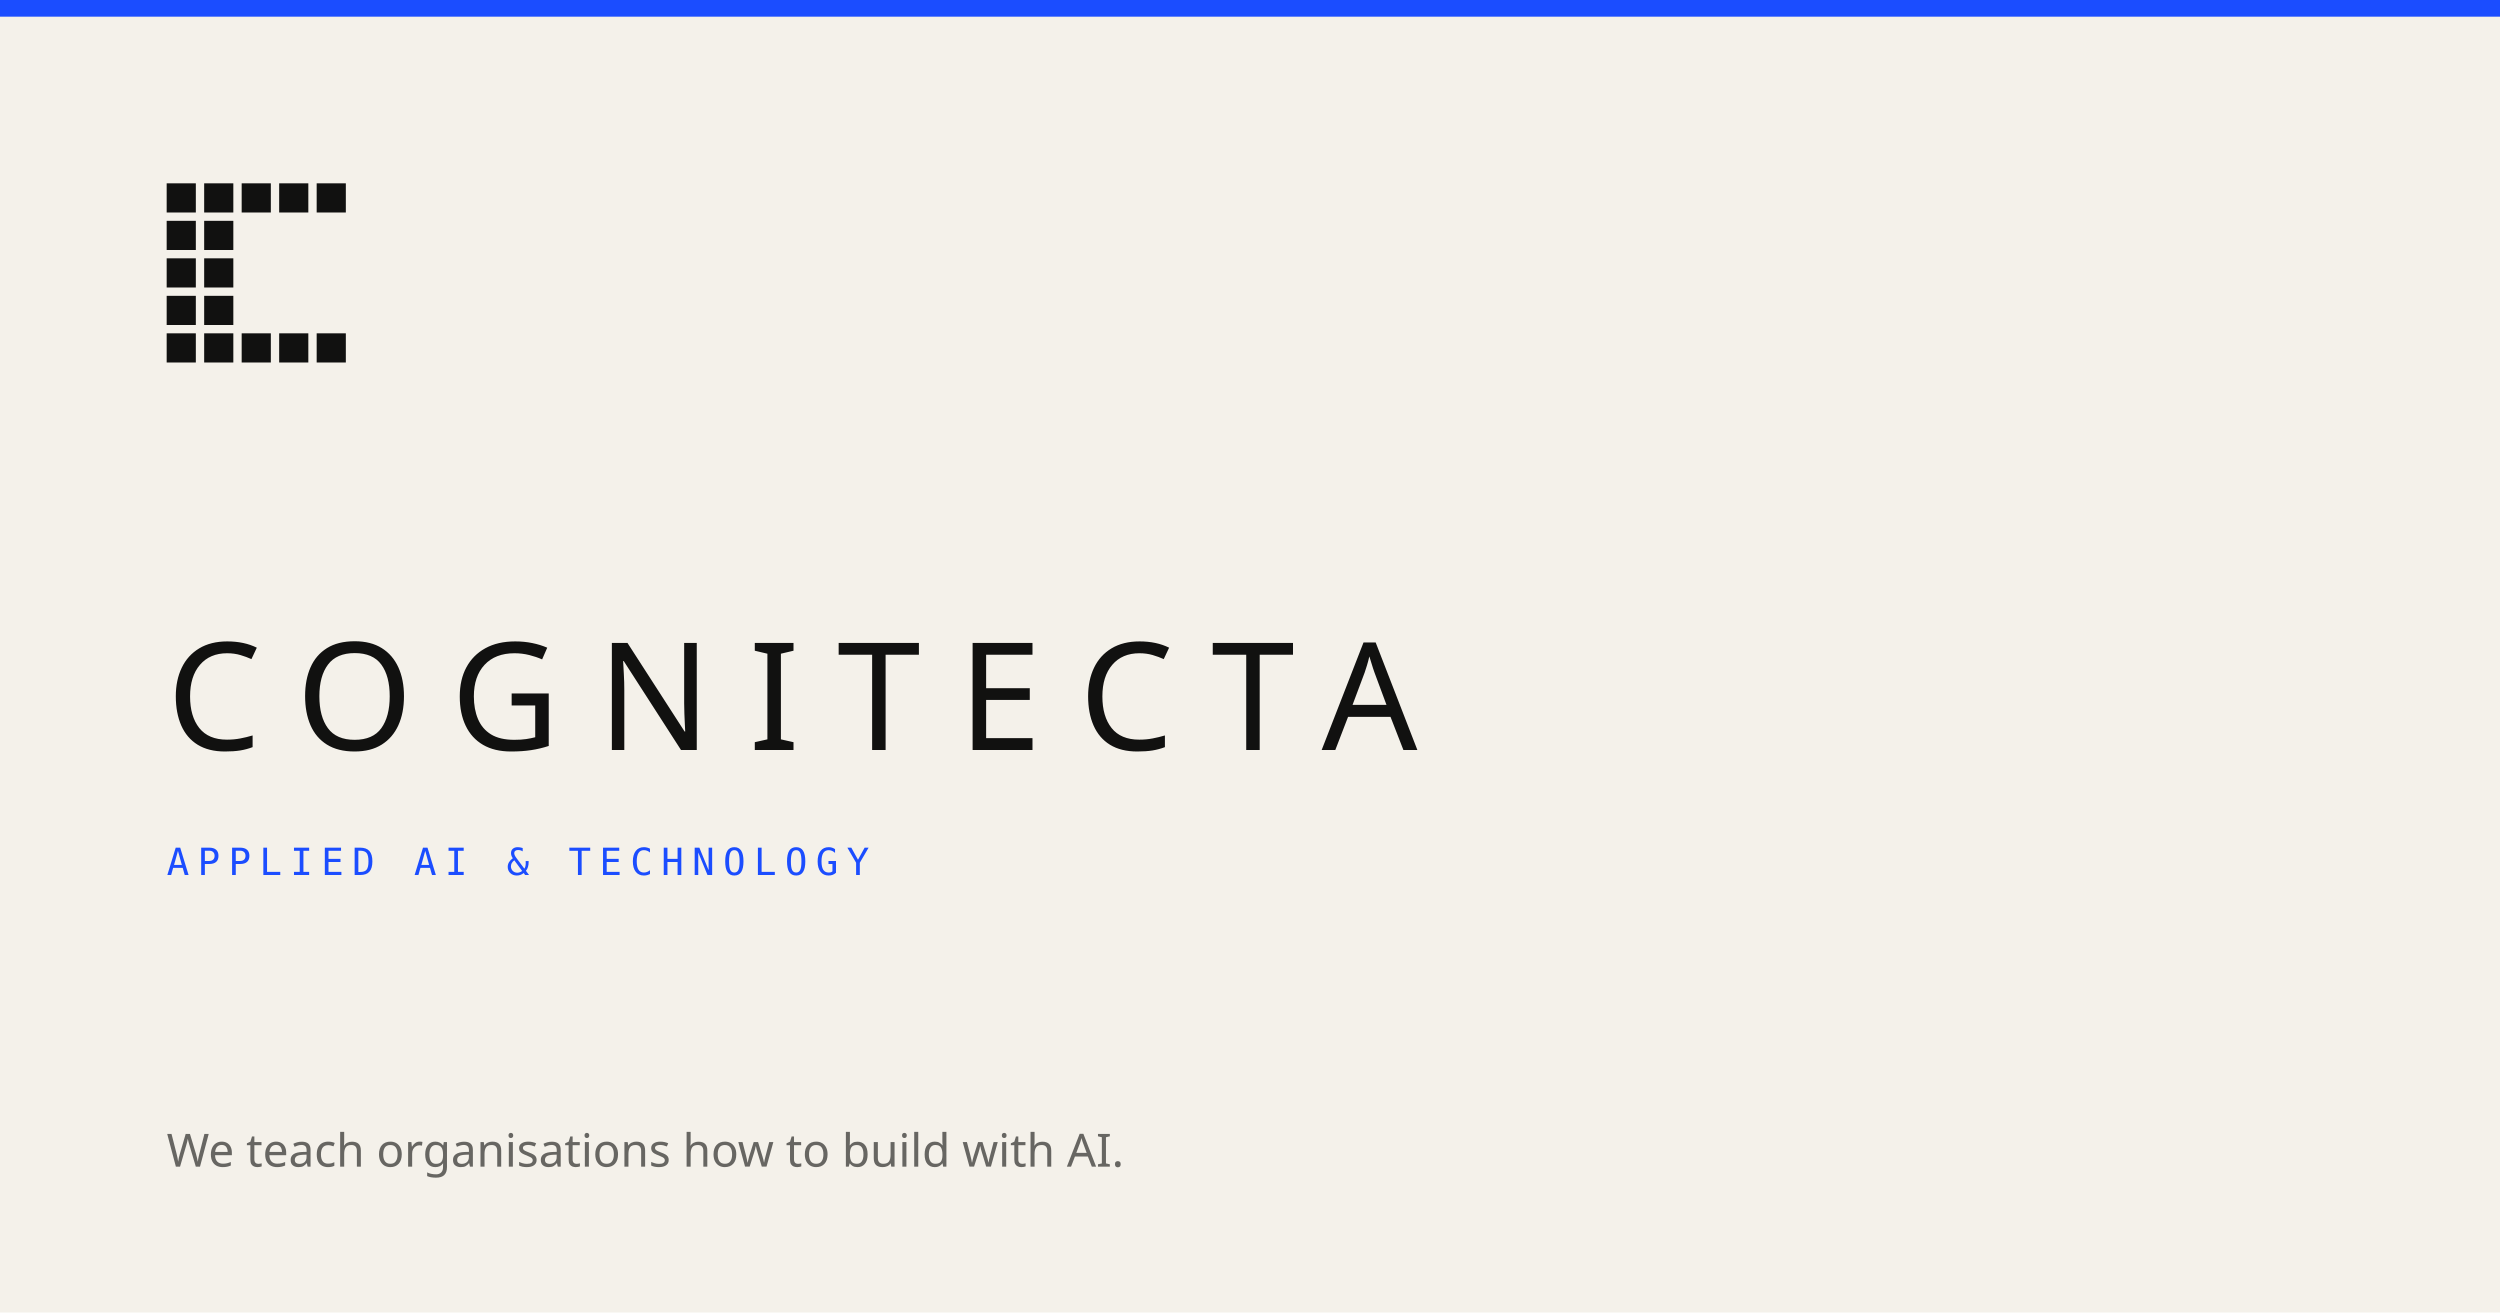
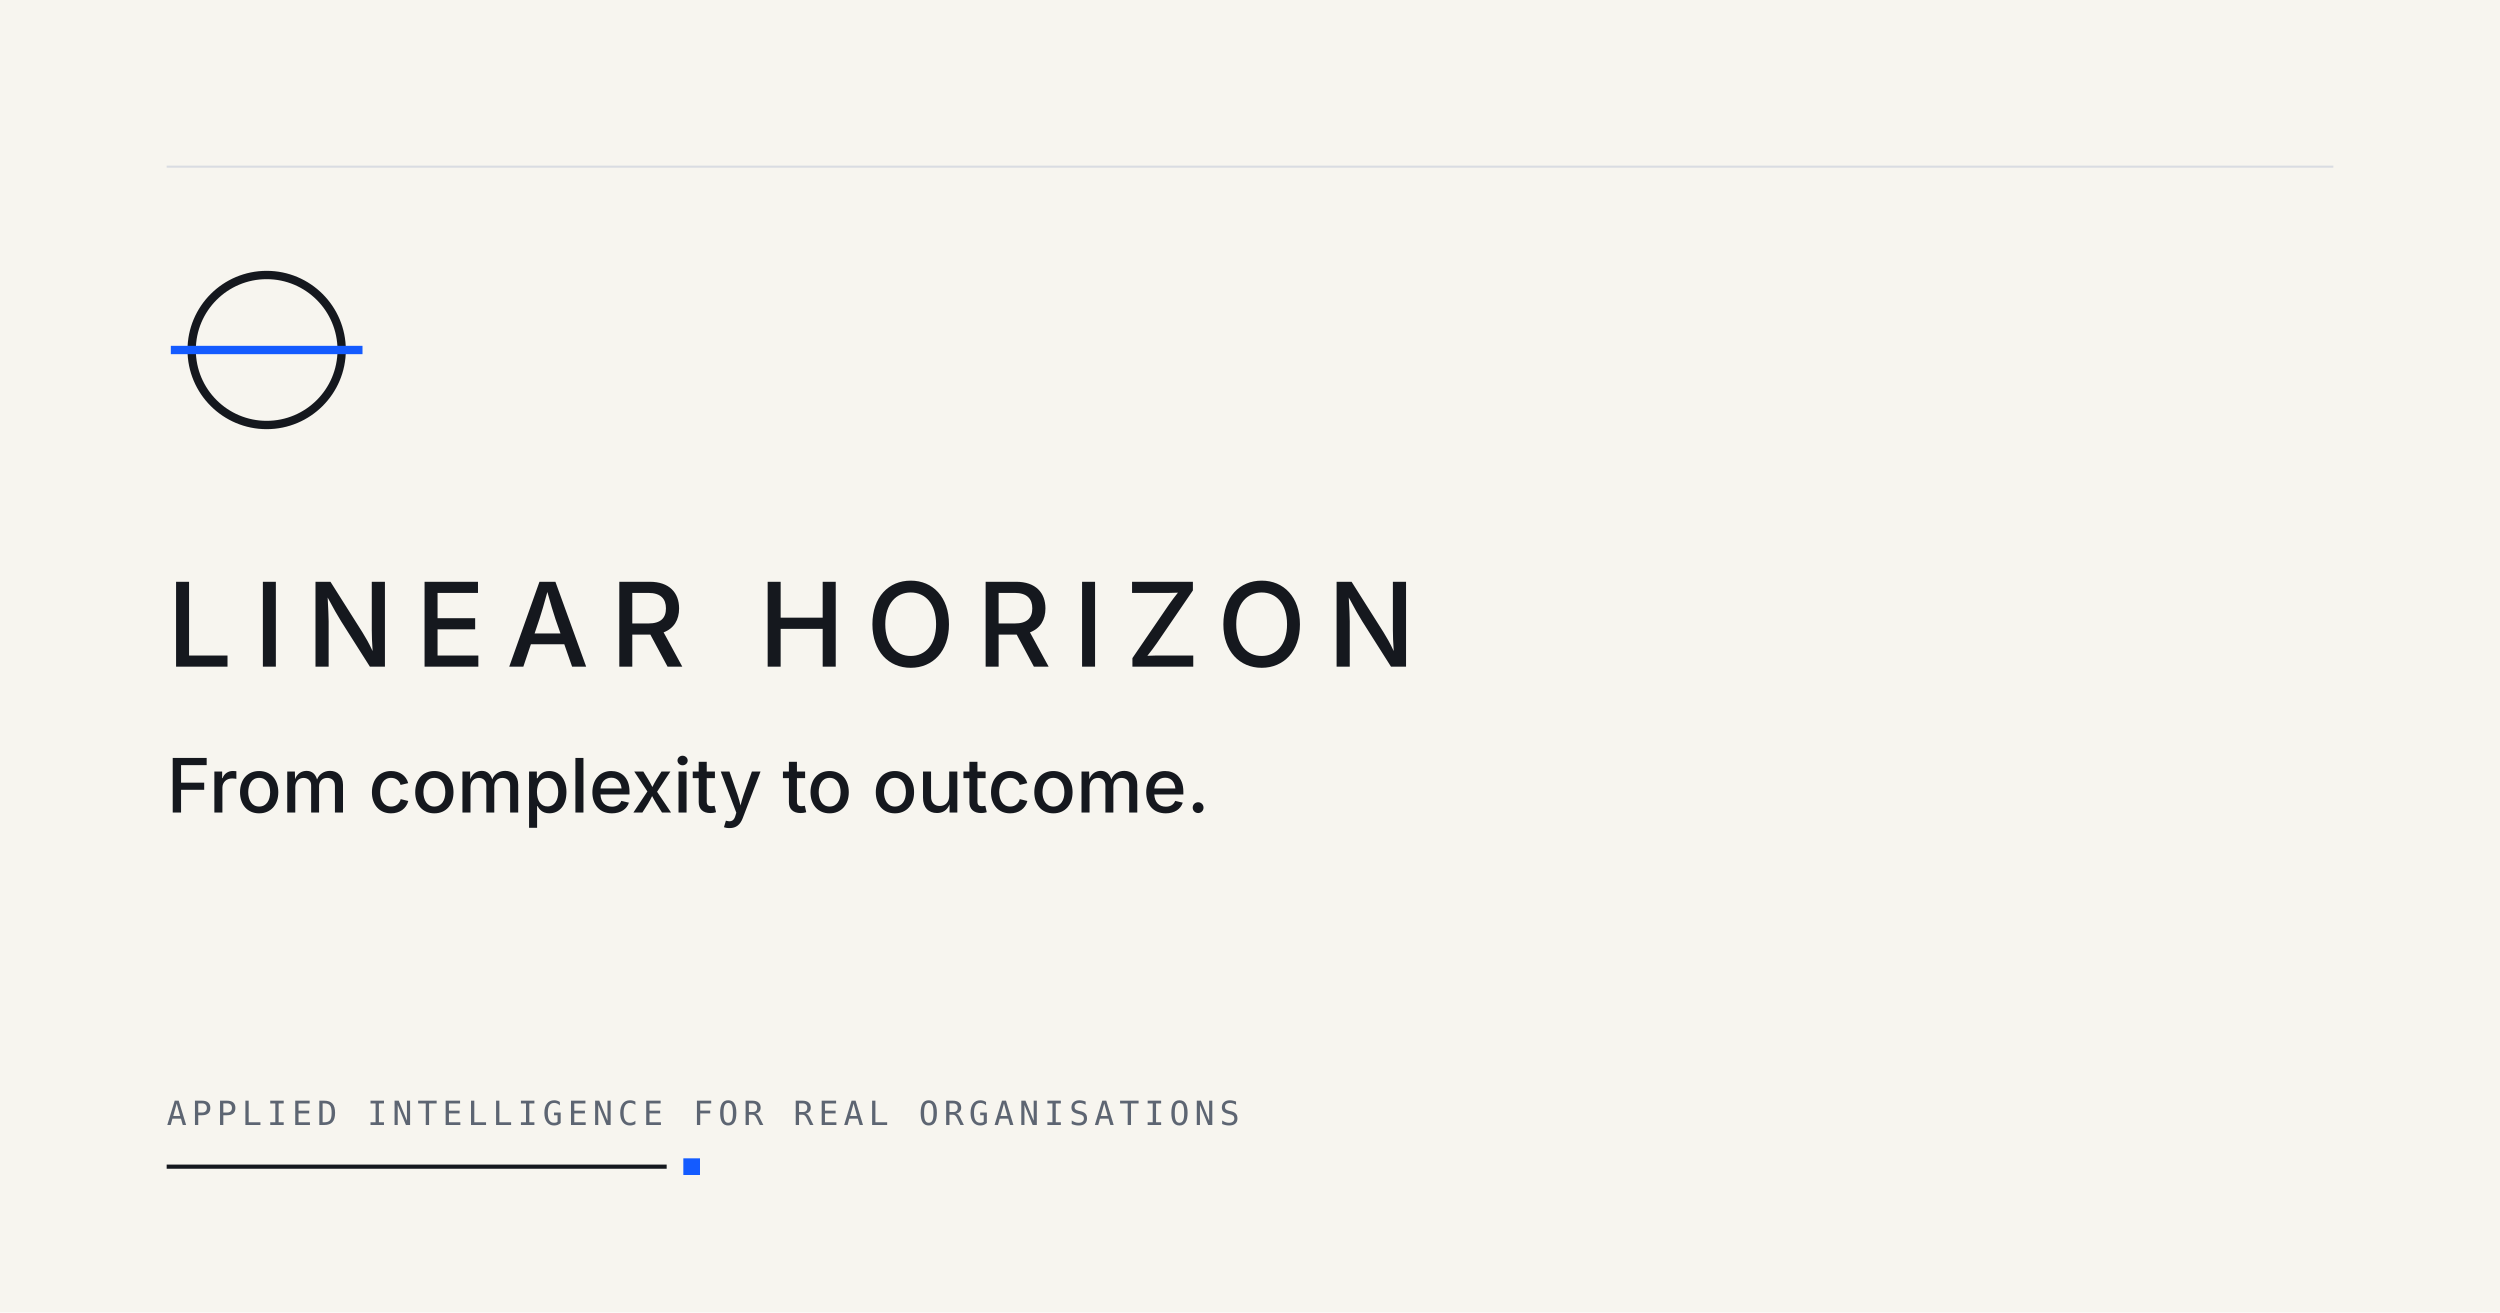
<svg xmlns="http://www.w3.org/2000/svg" width="1200" height="630" viewBox="0 0 1200 630" fill="none">
-   <rect width="1200" height="630" fill="#F4F1EA" />
-   <rect width="1200" height="8" fill="#1B4DFF" />
-   <g fill="#111110">
-     <rect x="80" y="88" width="14" height="14" />
-     <rect x="98" y="88" width="14" height="14" />
-     <rect x="116" y="88" width="14" height="14" />
-     <rect x="134" y="88" width="14" height="14" />
-     <rect x="152" y="88" width="14" height="14" />
-     <rect x="80" y="106" width="14" height="14" />
-     <rect x="98" y="106" width="14" height="14" />
-     <rect x="80" y="124" width="14" height="14" />
-     <rect x="98" y="124" width="14" height="14" />
-     <rect x="80" y="142" width="14" height="14" />
-     <rect x="98" y="142" width="14" height="14" />
-     <rect x="80" y="160" width="14" height="14" />
-     <rect x="98" y="160" width="14" height="14" />
-     <rect x="116" y="160" width="14" height="14" />
-     <rect x="134" y="160" width="14" height="14" />
-     <rect x="152" y="160" width="14" height="14" />
-   </g>
-   <text x="80" y="360" fill="#111110" font-family="ui-sans-serif, system-ui, sans-serif" font-size="72" font-weight="500" letter-spacing="18">COGNITECTA</text>
-   <text x="80" y="420" fill="#1B4DFF" font-family="ui-monospace, monospace" font-size="18" letter-spacing="4">APPLIED AI &amp; TECHNOLOGY</text>
-   <text x="80" y="560" fill="#111110" font-family="ui-sans-serif, system-ui, sans-serif" font-size="22" fill-opacity="0.62">We teach organisations how to build with AI.</text>
+   <rect width="1200" height="630" fill="#F7F5EF" />
+   <line x1="80" y1="80" x2="1120" y2="80" stroke="#D9DCE2" stroke-width="1" />
+   <circle cx="128" cy="168" r="36" stroke="#15181E" stroke-width="4" />
+   <line x1="82" y1="168" x2="174" y2="168" stroke="#145BFF" stroke-width="4" stroke-linecap="butt" />
+   <text x="80" y="320" fill="#15181E" font-family="Inter, ui-sans-serif, system-ui, sans-serif" font-size="56" font-weight="500" letter-spacing="10">LINEAR HORIZON</text>
+   <text x="80" y="390" fill="#15181E" font-family="Inter, ui-sans-serif, system-ui, sans-serif" font-size="36" font-weight="500">From complexity to outcome.</text>
+   <text x="80" y="540" fill="#5D6572" font-family="IBM Plex Mono, ui-monospace, monospace" font-size="16" letter-spacing="2.4">APPLIED INTELLIGENCE FOR REAL ORGANISATIONS</text>
+   <line x1="80" y1="560" x2="320" y2="560" stroke="#15181E" stroke-width="2" stroke-linecap="butt" />
+   <rect x="328" y="556" width="8" height="8" fill="#145BFF" />
</svg>
